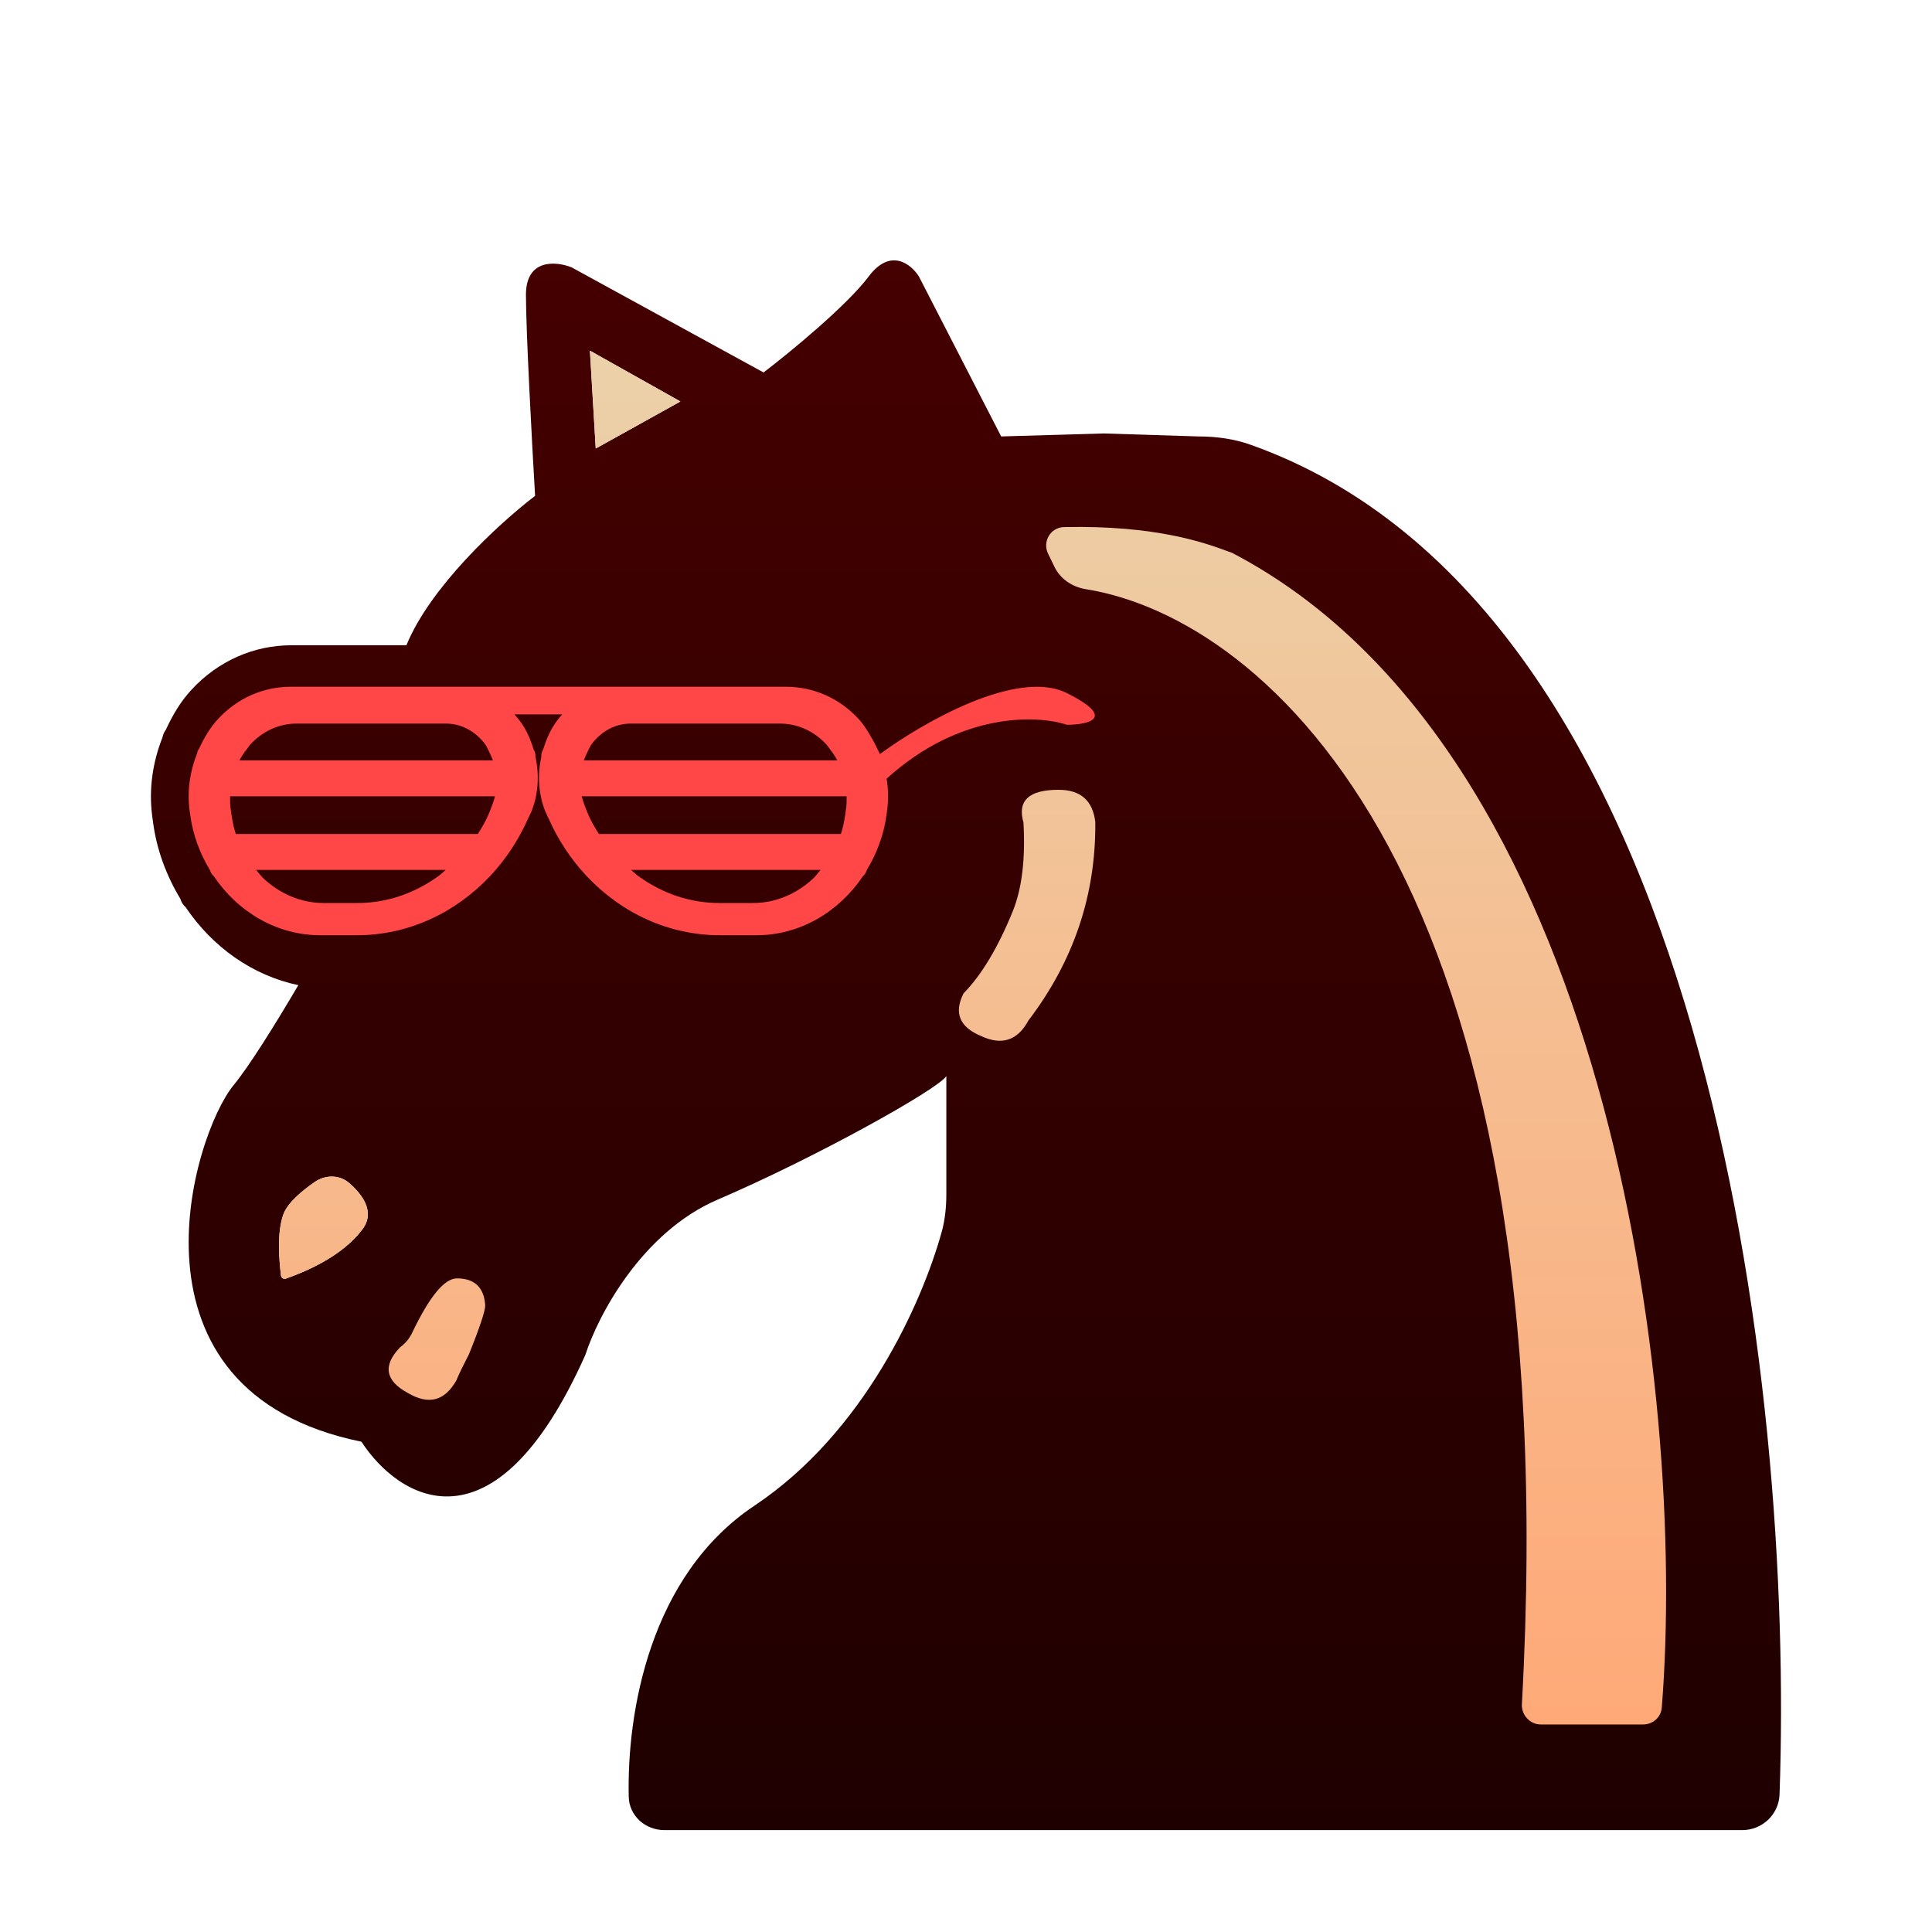
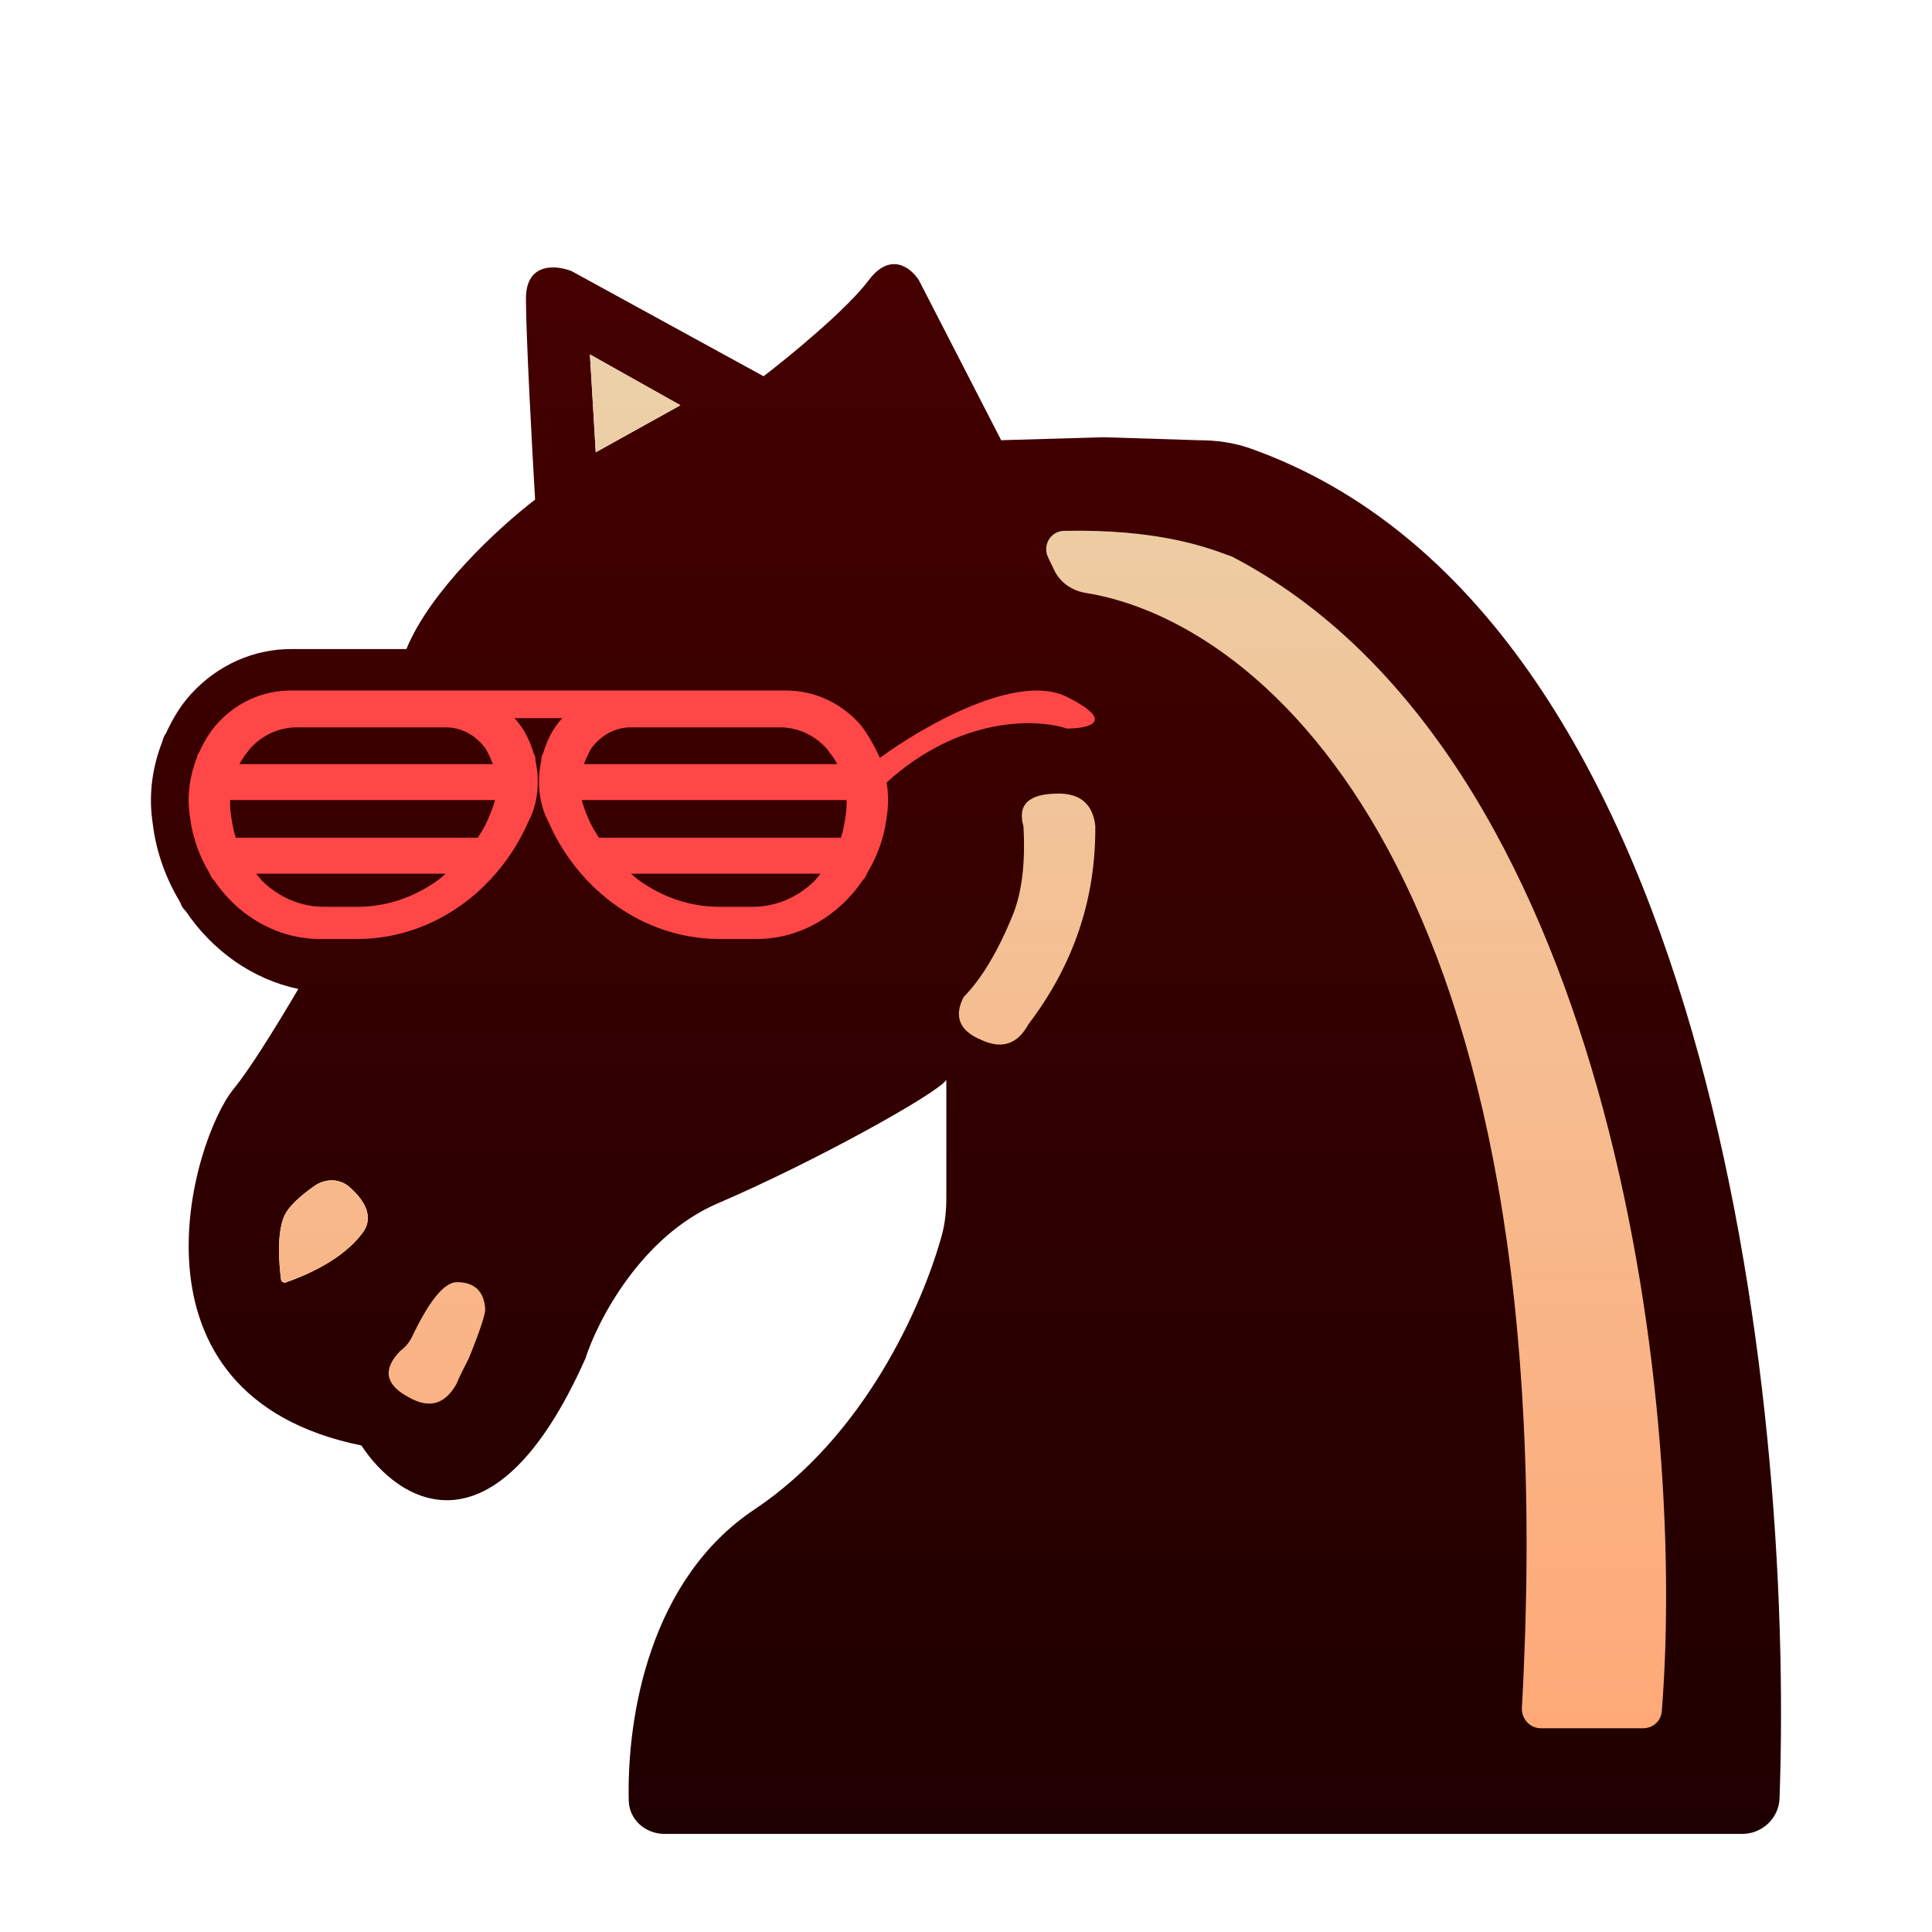
<svg xmlns="http://www.w3.org/2000/svg" width="512" height="512" viewBox="0 0 512 512" fill="none">
-   <path fill-rule="evenodd" clip-rule="evenodd" d="M250.789 285.194V316.391C250.789 319.803 250.469 323.207 249.555 326.493C244.339 345.248 229.083 379.587 199.93 399.023C172.092 417.582 166.107 454.015 166.624 476.18C166.742 481.232 171.032 485 176.084 485H461.695C467.013 485 471.408 480.858 471.597 475.543C475.449 367.362 452.541 160.851 331.368 117.845C326.977 116.287 322.291 115.662 317.632 115.662L292.497 114.87L265.321 115.662L243.524 73.279C241.505 70.05 236.016 65.529 230.203 73.279C224.391 81.029 209.214 93.462 202.351 98.709L151.492 70.857C147.455 69.243 139.382 68.435 139.382 78.123C139.382 87.811 140.997 117.68 141.804 131.404C131.921 138.982 113.97 155.648 107.705 171H77.247C67.226 171 57.822 175.166 50.794 182.739C47.865 185.884 45.715 189.554 43.946 193.406C43.499 193.994 43.212 194.661 43.062 195.409C40.495 201.911 39.388 209.008 40.336 216.268L40.559 217.897C41.539 225.338 44.148 232.122 47.768 238.15C48.045 239.03 48.503 239.809 49.195 240.415C56.287 250.949 66.909 258.54 79.064 261.076C72.493 272.227 66.016 282.563 61.882 287.616C50.984 300.937 30.398 368.749 95.788 382.07C105.476 397.005 130.906 413.312 155.125 359.062C158.354 348.971 169.898 326.609 190.242 317.89C215.672 306.991 248.367 288.827 250.789 285.194ZM75.763 338.843C81.003 337.004 90.664 332.959 96.052 325.774C99.54 321.124 95.97 316.49 92.556 313.526C89.962 311.274 86.222 311.289 83.397 313.245C80.154 315.491 76.227 318.716 75.111 321.786C73.312 326.734 74.008 334.192 74.464 338.029C74.539 338.655 75.168 339.052 75.763 338.843ZM156.336 92.932L157.877 118.859L180.314 106.394L156.336 92.932Z" fill="url(#paint0_linear_487_151)" />
-   <path fill-rule="evenodd" clip-rule="evenodd" d="M233.187 199.834C231.904 197.054 229.635 192.77 227.51 190.494C222.411 185.014 215.588 182 208.311 182H77.023C69.752 182 62.93 185.014 57.831 190.494C55.706 192.77 54.146 195.425 52.863 198.213C52.538 198.638 52.33 199.12 52.221 199.662C50.359 204.366 49.556 209.502 50.244 214.755L50.405 215.933C51.117 221.317 53.009 226.226 55.636 230.588C55.837 231.225 56.169 231.788 56.671 232.227C63.046 241.671 73.352 247.845 84.834 247.845H94.607C108.135 247.845 120.659 241.977 129.878 232.174C129.901 232.152 129.92 232.13 129.94 232.108C129.959 232.086 129.979 232.064 130.002 232.042C134.081 227.674 137.488 222.553 140.022 216.751C140.168 216.51 140.292 216.269 140.386 215.998C140.45 215.847 140.525 215.702 140.6 215.556C140.689 215.385 140.778 215.214 140.849 215.033C142.741 210.262 142.935 205.222 141.876 200.437C141.876 200.411 141.883 200.387 141.891 200.363C141.899 200.339 141.907 200.316 141.907 200.291C141.907 199.661 141.698 199.098 141.405 198.586C140.609 195.988 139.542 193.465 137.881 191.197C137.387 190.538 136.878 189.91 136.345 189.317H149C148.467 189.91 147.949 190.539 147.477 191.19C145.817 193.458 144.75 195.982 143.954 198.579C143.654 199.098 143.444 199.661 143.444 200.291C143.444 200.317 143.452 200.341 143.46 200.365C143.468 200.388 143.475 200.412 143.475 200.437C142.417 205.222 142.618 210.269 144.518 215.069C144.583 215.236 144.664 215.392 144.745 215.549C144.817 215.688 144.889 215.829 144.951 215.977C145.044 216.262 145.175 216.526 145.338 216.774C147.81 222.451 151.14 227.478 155.119 231.787C155.14 231.813 155.161 231.839 155.182 231.865C155.29 231.997 155.392 232.124 155.529 232.24C164.738 242 177.239 247.845 190.736 247.845H200.51C211.99 247.845 222.297 241.671 228.671 232.218C229.173 231.78 229.506 231.216 229.706 230.579C232.325 226.219 234.225 221.31 234.937 215.925L235.098 214.732C235.472 211.891 235.406 209.08 234.97 206.352C254.363 188.768 274.688 189.397 282.722 192.075C288.322 192.074 296.161 190.394 282.722 183.675C269.617 177.122 244.799 191.334 233.187 199.834ZM221.896 201.51C221.345 200.492 220.685 199.446 219.935 198.548C219.801 198.383 219.683 198.205 219.564 198.028C219.407 197.792 219.249 197.556 219.055 197.346C215.732 193.739 211.354 191.755 206.733 191.755H167.155C163.08 191.755 159.264 193.8 156.674 197.367C156.523 197.577 156.412 197.807 156.301 198.038C156.218 198.211 156.134 198.383 156.034 198.548C155.683 199.23 155.167 200.332 154.711 201.51H221.896ZM157.45 218.93C157.854 219.648 158.281 220.343 158.726 221.02H222.844C223.064 220.336 223.261 219.639 223.438 218.93C223.765 217.42 224.407 213.948 224.357 212.136C224.366 211.764 224.369 211.392 224.364 211.021H154.166C154.259 211.395 154.363 211.767 154.479 212.136C154.925 213.527 156.145 216.832 157.45 218.93ZM169.646 232.517C169.025 232.11 168.157 231.383 167.217 230.531H217.476C216.851 231.298 216.256 232.001 215.809 232.517C211.415 236.756 205.702 239.31 199.569 239.31H190.591C182.997 239.31 175.785 236.844 169.646 232.517ZM63.444 201.51H130.629C130.173 200.332 129.656 199.23 129.306 198.548C129.206 198.383 129.122 198.211 129.039 198.039C128.928 197.807 128.817 197.577 128.666 197.367C126.076 193.8 122.26 191.755 118.185 191.755H78.607C73.986 191.755 69.608 193.739 66.285 197.346C66.091 197.556 65.933 197.792 65.776 198.027C65.657 198.205 65.539 198.382 65.405 198.548C64.655 199.446 63.995 200.492 63.444 201.51ZM127.89 218.93C127.486 219.647 127.06 220.343 126.615 221.02H62.496C62.276 220.336 62.079 219.639 61.902 218.93C61.575 217.42 60.933 213.948 60.983 212.136C60.974 211.764 60.971 211.392 60.976 211.021H131.174C131.081 211.395 130.977 211.767 130.861 212.136C130.415 213.527 129.195 216.832 127.89 218.93ZM118.124 230.531H67.864C68.489 231.298 69.084 232.001 69.531 232.517C73.925 236.756 79.638 239.31 85.771 239.31H94.749C102.343 239.31 109.555 236.844 115.694 232.517C116.315 232.11 117.183 231.382 118.124 230.531Z" fill="#FF4747" />
-   <path d="M156.336 92.932L157.877 118.859L180.314 106.394L156.336 92.932Z" fill="url(#paint1_linear_487_151)" />
-   <path d="M124.286 358.868C122.711 361.945 121.571 364.225 120.95 365.81C117.789 371.333 113.582 372.39 108.049 369.136C102.091 365.893 101.386 361.862 106.039 357.033C107.333 356.096 108.384 354.863 109.106 353.438C113.759 343.698 117.706 338.786 121.126 338.786C125.778 338.786 128.317 341.242 128.586 345.977C128.586 347.387 127.188 351.687 124.286 358.868Z" fill="url(#paint2_linear_487_151)" />
-   <path d="M272.544 270.439C284.564 254.648 290.449 237.105 290.263 217.801C289.569 212.102 286.325 209.304 280.523 209.304C272.637 209.304 269.57 212.195 271.228 217.977C271.756 227.458 270.886 235.261 268.43 241.405C264.472 251.145 260.089 258.43 255.354 263.248C252.722 268.429 254.297 272.201 260.006 274.563C265.446 277.112 269.653 275.796 272.544 270.439Z" fill="url(#paint3_linear_487_151)" />
-   <path d="M435.453 457C438.031 457 440.185 455.102 440.39 452.533C447.104 368.491 426.2 198.56 326.5 146.5C326.073 146.358 325.552 146.166 324.929 145.938C319.508 143.947 306.439 139.148 281.958 139.685C278.404 139.763 276.198 143.509 277.746 146.709L279.449 150.229C281.025 153.484 284.221 155.573 287.792 156.145C335.213 163.746 415.514 231.633 403.316 451.597C403.157 454.475 405.435 457 408.318 457H435.453Z" fill="url(#paint4_linear_487_151)" />
-   <path d="M75.763 338.843C81.003 337.005 90.663 332.959 96.052 325.774C99.54 321.124 95.97 316.49 92.556 313.527C89.962 311.274 86.221 311.289 83.397 313.245C80.154 315.491 76.227 318.716 75.111 321.786C73.312 326.734 74.008 334.193 74.464 338.029C74.539 338.655 75.168 339.052 75.763 338.843Z" fill="url(#paint5_linear_487_151)" />
+   <path fill-rule="evenodd" clip-rule="evenodd" d="M250.789 286.194V317.391C250.789 320.803 250.469 324.207 249.555 327.493C244.339 346.248 229.083 380.587 199.93 400.023C172.092 418.582 166.107 455.015 166.624 477.18C166.742 482.232 171.032 486 176.084 486H461.695C467.013 486 471.408 481.858 471.597 476.543C475.449 368.362 452.541 161.851 331.368 118.845C326.977 117.287 322.291 116.662 317.632 116.662L292.497 115.87L265.321 116.662L243.524 74.279C241.505 71.05 236.016 66.529 230.203 74.279C224.391 82.029 209.214 94.462 202.351 99.709L151.492 71.857C147.455 70.243 139.382 69.435 139.382 79.123C139.382 88.811 140.997 118.68 141.804 132.404C131.921 139.982 113.97 156.648 107.705 172H77.247C67.226 172 57.822 176.166 50.794 183.739C47.865 186.884 45.715 190.554 43.946 194.406C43.499 194.994 43.212 195.661 43.062 196.409C40.495 202.911 39.388 210.008 40.336 217.268L40.559 218.897C41.539 226.338 44.148 233.122 47.768 239.15C48.045 240.03 48.503 240.809 49.195 241.415C56.287 251.949 66.909 259.54 79.064 262.076C72.493 273.227 66.016 283.563 61.882 288.616C50.984 301.937 30.398 369.749 95.788 383.07C105.476 398.005 130.906 414.312 155.125 360.062C158.354 349.971 169.898 327.609 190.242 318.89C215.672 307.991 248.367 289.827 250.789 286.194ZM75.763 339.843C81.003 338.004 90.664 333.959 96.052 326.774C99.54 322.124 95.97 317.49 92.556 314.526C89.962 312.274 86.222 312.289 83.397 314.245C80.154 316.491 76.227 319.716 75.111 322.786C73.312 327.734 74.008 335.192 74.464 339.029C74.539 339.655 75.168 340.052 75.763 339.843ZM156.336 93.932L157.877 119.859L180.314 107.394L156.336 93.932Z" fill="url(#paint0_linear_609_263)" />
+   <path fill-rule="evenodd" clip-rule="evenodd" d="M233.187 200.834C231.904 198.054 229.635 193.77 227.51 191.494C222.411 186.014 215.588 183 208.311 183H77.023C69.752 183 62.93 186.014 57.831 191.494C55.706 193.77 54.146 196.425 52.863 199.213C52.538 199.638 52.33 200.12 52.221 200.662C50.359 205.366 49.556 210.502 50.244 215.755L50.405 216.933C51.117 222.317 53.009 227.226 55.636 231.588C55.837 232.225 56.169 232.788 56.671 233.227C63.046 242.671 73.352 248.845 84.834 248.845H94.607C108.135 248.845 120.659 242.977 129.878 233.174C129.901 233.152 129.92 233.13 129.94 233.108C129.959 233.086 129.979 233.064 130.002 233.042C134.081 228.674 137.488 223.553 140.022 217.751C140.168 217.51 140.292 217.269 140.386 216.998C140.45 216.847 140.525 216.702 140.6 216.556C140.689 216.385 140.778 216.214 140.849 216.033C142.741 211.262 142.935 206.222 141.876 201.437C141.876 201.411 141.883 201.387 141.891 201.363C141.899 201.339 141.907 201.316 141.907 201.291C141.907 200.661 141.698 200.098 141.405 199.586C140.609 196.988 139.542 194.465 137.881 192.197C137.387 191.538 136.878 190.91 136.345 190.317H149C148.467 190.91 147.949 191.539 147.477 192.19C145.817 194.458 144.75 196.982 143.954 199.579C143.654 200.098 143.444 200.661 143.444 201.291C143.444 201.317 143.452 201.341 143.46 201.365C143.468 201.388 143.475 201.412 143.475 201.437C142.417 206.222 142.618 211.269 144.518 216.069C144.583 216.236 144.664 216.392 144.745 216.549C144.817 216.688 144.889 216.829 144.951 216.977C145.044 217.262 145.175 217.526 145.338 217.774C147.81 223.451 151.14 228.478 155.119 232.787C155.14 232.813 155.161 232.839 155.182 232.865C155.29 232.997 155.392 233.124 155.529 233.24C164.738 243 177.239 248.845 190.736 248.845H200.51C211.99 248.845 222.297 242.671 228.671 233.218C229.173 232.78 229.506 232.216 229.706 231.579C232.325 227.219 234.225 222.31 234.937 216.925L235.098 215.732C235.472 212.891 235.406 210.08 234.97 207.352C254.363 189.768 274.688 190.397 282.722 193.075C288.322 193.074 296.161 191.394 282.722 184.675C269.617 178.122 244.799 192.334 233.187 200.834ZM221.896 202.51C221.345 201.492 220.685 200.446 219.935 199.548C219.801 199.383 219.683 199.205 219.564 199.028C219.407 198.792 219.249 198.556 219.055 198.346C215.732 194.739 211.354 192.755 206.733 192.755H167.155C163.08 192.755 159.264 194.8 156.674 198.367C156.523 198.577 156.412 198.807 156.301 199.038C156.218 199.211 156.134 199.383 156.034 199.548C155.683 200.23 155.167 201.332 154.711 202.51H221.896ZM157.45 219.93C157.854 220.648 158.281 221.343 158.726 222.02H222.844C223.064 221.336 223.261 220.639 223.438 219.93C223.765 218.42 224.407 214.948 224.357 213.136C224.366 212.764 224.369 212.392 224.364 212.021H154.166C154.259 212.395 154.363 212.767 154.479 213.136C154.925 214.527 156.145 217.832 157.45 219.93ZM169.646 233.517C169.025 233.11 168.157 232.383 167.217 231.531H217.476C216.851 232.298 216.256 233.001 215.809 233.517C211.415 237.756 205.702 240.31 199.569 240.31H190.591C182.997 240.31 175.785 237.844 169.646 233.517ZM63.444 202.51H130.629C130.173 201.332 129.656 200.23 129.306 199.548C129.206 199.383 129.122 199.211 129.039 199.039C128.928 198.807 128.817 198.577 128.666 198.367C126.076 194.8 122.26 192.755 118.185 192.755H78.607C73.986 192.755 69.608 194.739 66.285 198.346C66.091 198.556 65.933 198.792 65.776 199.027C65.657 199.205 65.539 199.382 65.405 199.548C64.655 200.446 63.995 201.492 63.444 202.51ZM127.89 219.93C127.486 220.647 127.06 221.343 126.615 222.02H62.496C62.276 221.336 62.079 220.639 61.902 219.93C61.575 218.42 60.933 214.948 60.983 213.136C60.974 212.764 60.971 212.392 60.976 212.021H131.174C131.081 212.395 130.977 212.767 130.861 213.136C130.415 214.527 129.195 217.832 127.89 219.93ZM118.124 231.531H67.864C68.489 232.298 69.084 233.001 69.531 233.517C73.925 237.756 79.638 240.31 85.771 240.31H94.749C102.343 240.31 109.555 237.844 115.694 233.517C116.315 233.11 117.183 232.382 118.124 231.531Z" fill="#FF4747" />
+   <path d="M156.336 93.932L157.877 119.859L180.314 107.394L156.336 93.932Z" fill="url(#paint1_linear_609_263)" />
+   <path d="M124.286 359.868C122.711 362.945 121.571 365.225 120.95 366.81C117.789 372.333 113.582 373.39 108.049 370.136C102.091 366.893 101.386 362.862 106.039 358.033C107.333 357.096 108.384 355.863 109.106 354.438C113.759 344.698 117.706 339.786 121.126 339.786C125.778 339.786 128.317 342.242 128.586 346.977C128.586 348.387 127.188 352.687 124.286 359.868Z" fill="url(#paint2_linear_609_263)" />
+   <path d="M272.544 271.439C284.564 255.648 290.449 238.105 290.263 218.801C289.569 213.102 286.325 210.304 280.523 210.304C272.637 210.304 269.57 213.195 271.228 218.977C271.756 228.458 270.886 236.261 268.43 242.405C264.472 252.145 260.089 259.43 255.354 264.248C252.722 269.429 254.297 273.201 260.006 275.563C265.446 278.112 269.653 276.796 272.544 271.439Z" fill="url(#paint3_linear_609_263)" />
+   <path d="M435.453 458C438.031 458 440.185 456.102 440.39 453.533C447.104 369.491 426.2 199.56 326.5 147.5C326.073 147.358 325.552 147.166 324.929 146.938C319.508 144.947 306.439 140.148 281.958 140.685C278.404 140.763 276.198 144.509 277.746 147.709L279.449 151.229C281.025 154.484 284.221 156.573 287.792 157.145C335.213 164.746 415.514 232.633 403.316 452.597C403.157 455.475 405.435 458 408.318 458H435.453Z" fill="url(#paint4_linear_609_263)" />
+   <path d="M75.763 339.843C81.003 338.005 90.663 333.959 96.052 326.774C99.54 322.124 95.97 317.49 92.556 314.527C89.962 312.274 86.221 312.289 83.397 314.245C80.154 316.491 76.227 319.716 75.111 322.786C73.312 327.734 74.008 335.193 74.464 339.029C74.539 339.655 75.168 340.052 75.763 339.843Z" fill="url(#paint5_linear_609_263)" />
  <defs>
-     <linearGradient id="paint0_linear_487_151" x1="255.995" y1="69" x2="255.995" y2="485" gradientUnits="userSpaceOnUse">
+     <linearGradient id="paint0_linear_609_263" x1="255.995" y1="70" x2="255.995" y2="486" gradientUnits="userSpaceOnUse">
      <stop stop-color="#450000" />
      <stop offset="1" stop-color="#1F0000" />
    </linearGradient>
-     <linearGradient id="paint1_linear_487_151" x1="257.738" y1="92.932" x2="257.738" y2="457" gradientUnits="userSpaceOnUse">
+     <linearGradient id="paint1_linear_609_263" x1="257.738" y1="93.932" x2="257.738" y2="458" gradientUnits="userSpaceOnUse">
      <stop stop-color="#EBD1A9" />
      <stop offset="1" stop-color="#FFA978" />
    </linearGradient>
-     <linearGradient id="paint2_linear_487_151" x1="257.738" y1="92.932" x2="257.738" y2="457" gradientUnits="userSpaceOnUse">
+     <linearGradient id="paint2_linear_609_263" x1="257.738" y1="93.932" x2="257.738" y2="458" gradientUnits="userSpaceOnUse">
      <stop stop-color="#EBD1A9" />
      <stop offset="1" stop-color="#FFA978" />
    </linearGradient>
-     <linearGradient id="paint3_linear_487_151" x1="257.738" y1="92.932" x2="257.738" y2="457" gradientUnits="userSpaceOnUse">
+     <linearGradient id="paint3_linear_609_263" x1="257.738" y1="93.932" x2="257.738" y2="458" gradientUnits="userSpaceOnUse">
      <stop stop-color="#EBD1A9" />
      <stop offset="1" stop-color="#FFA978" />
    </linearGradient>
-     <linearGradient id="paint4_linear_487_151" x1="257.738" y1="92.932" x2="257.738" y2="457" gradientUnits="userSpaceOnUse">
+     <linearGradient id="paint4_linear_609_263" x1="257.738" y1="93.932" x2="257.738" y2="458" gradientUnits="userSpaceOnUse">
      <stop stop-color="#EBD1A9" />
      <stop offset="1" stop-color="#FFA978" />
    </linearGradient>
-     <linearGradient id="paint5_linear_487_151" x1="257.738" y1="92.932" x2="257.738" y2="457" gradientUnits="userSpaceOnUse">
+     <linearGradient id="paint5_linear_609_263" x1="257.738" y1="93.932" x2="257.738" y2="458" gradientUnits="userSpaceOnUse">
      <stop stop-color="#EBD1A9" />
      <stop offset="1" stop-color="#FFA978" />
    </linearGradient>
  </defs>
</svg>
